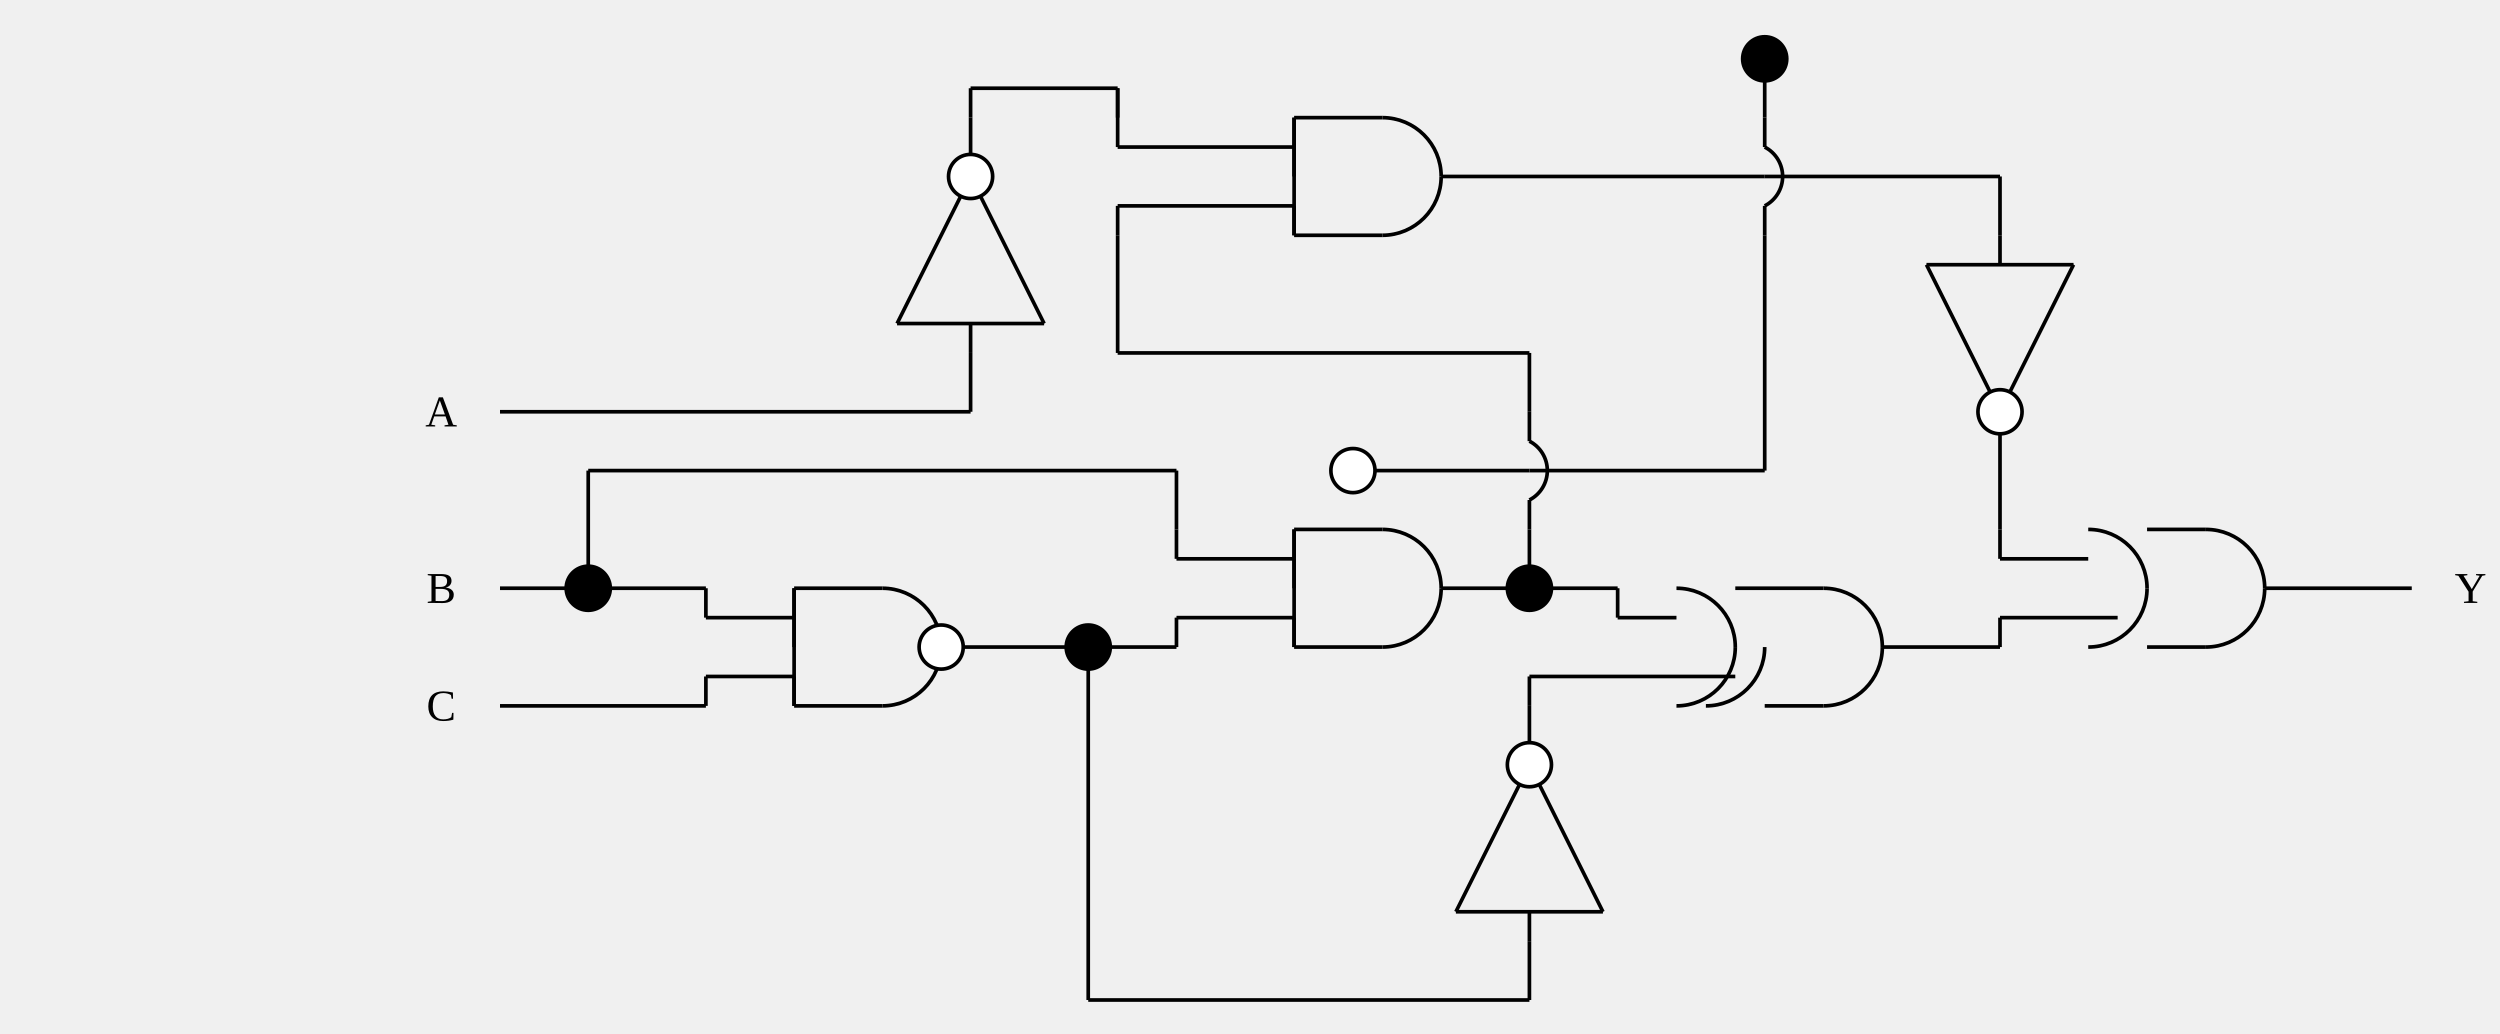
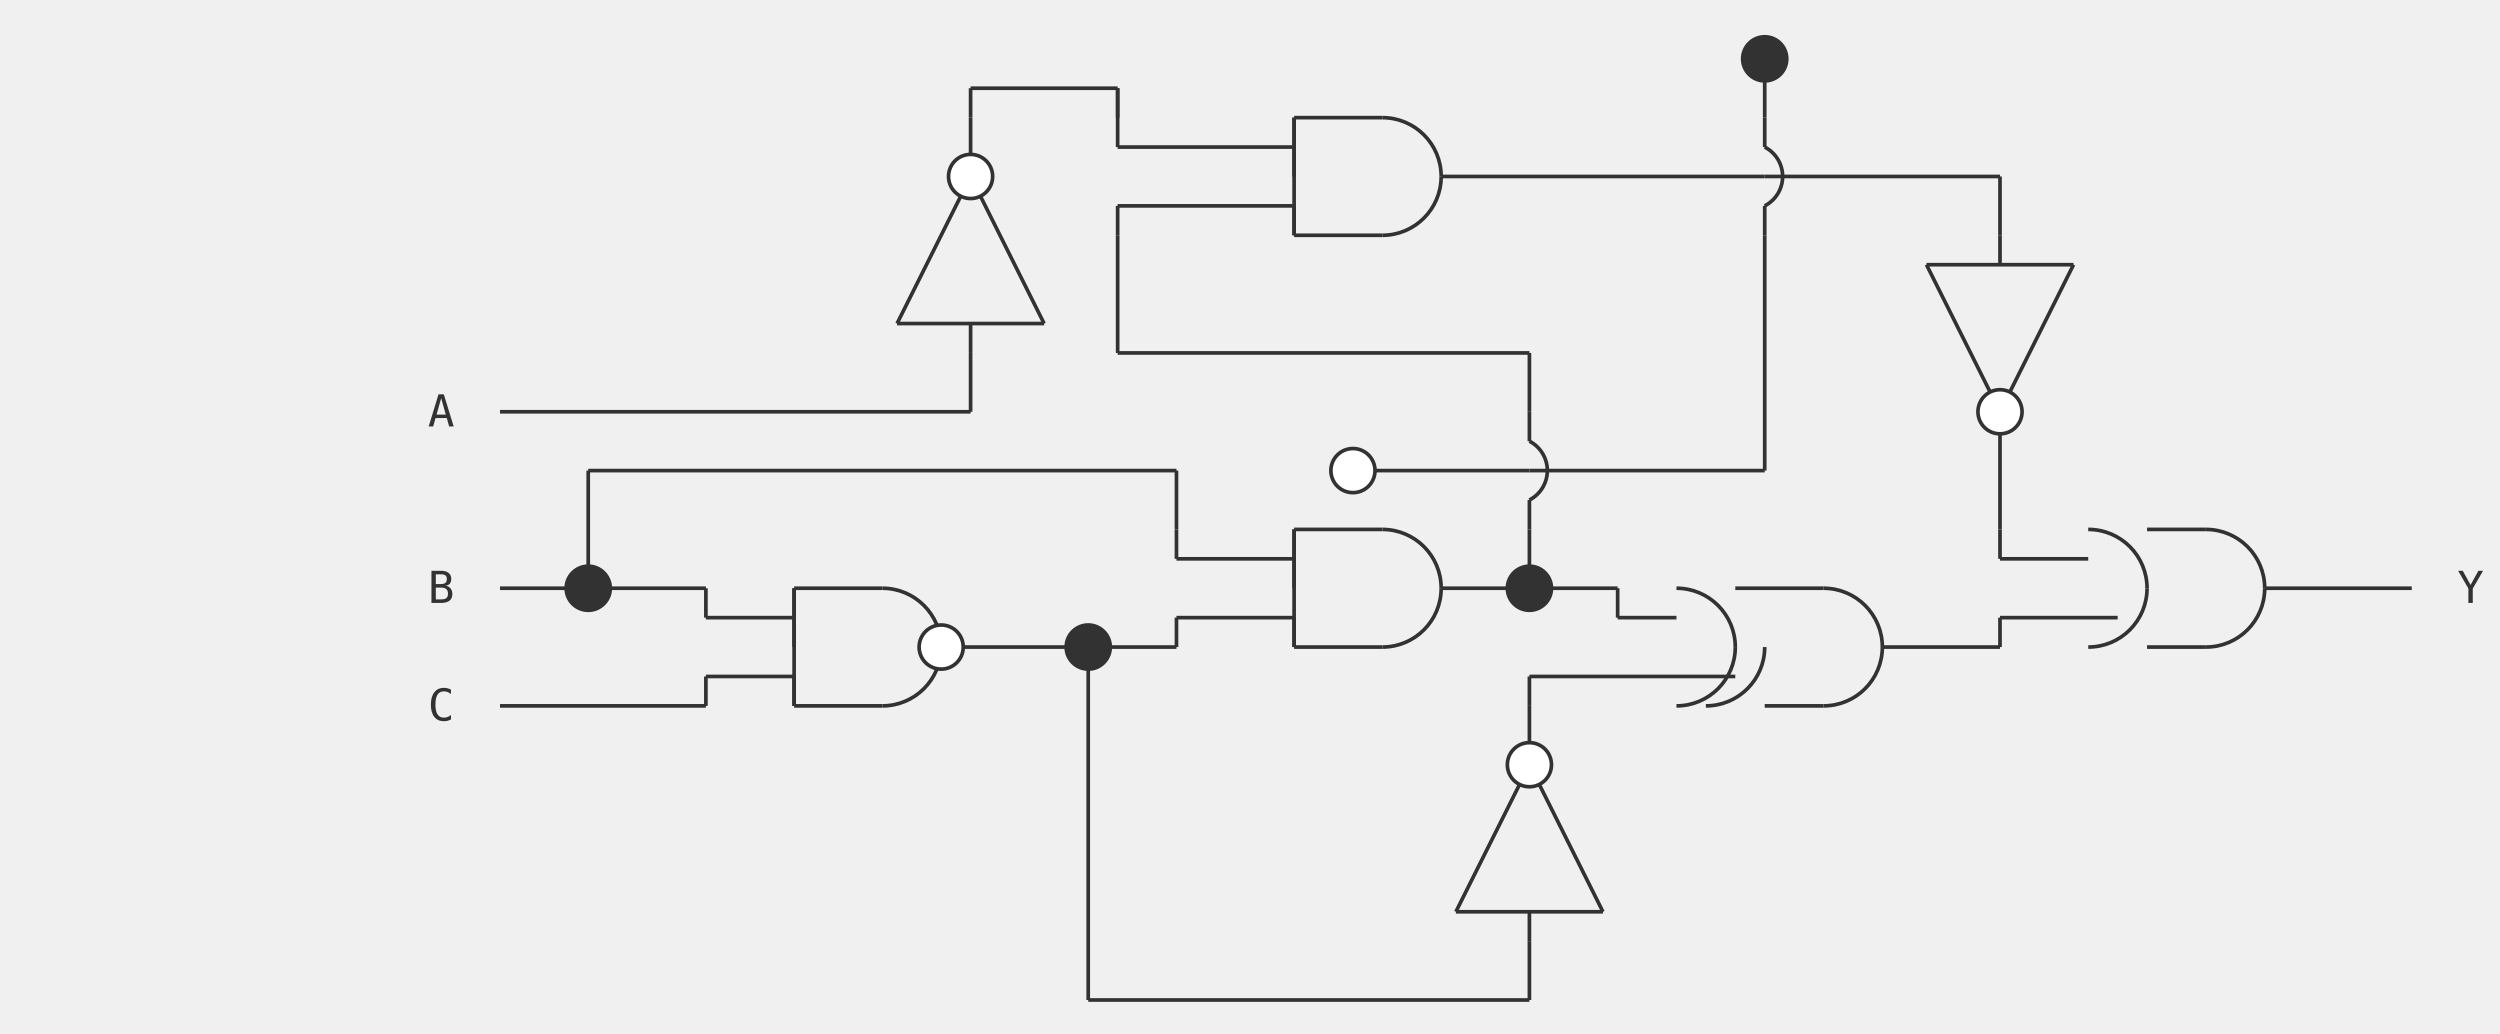
- <svg xmlns="http://www.w3.org/2000/svg" class="diagram" version="1.1" height="281" width="680">
+ <svg xmlns="http://www.w3.org/2000/svg" class="diagram" version="1.1" height="281" width="680" font-family="Menlo,Lucida Console,monospace">
+   <style type="text/css">
+      svg { color: #323232; }
+    @media (prefers-color-scheme: dark) {
+      svg { color: #C8C8C8; }
+ </style>
  <g transform="translate(8,16)">
    <path d="M 344,16 L 368,16" fill="none" stroke="currentColor" />
    <path d="M 384,32 L 472,32" fill="none" stroke="currentColor" />
    <path d="M 472,32 L 536,32" fill="none" stroke="currentColor" />
    <path d="M 344,48 L 368,48" fill="none" stroke="currentColor" />
    <path d="M 296,80 L 408,80" fill="none" stroke="currentColor" />
    <path d="M 128,96 L 256,96" fill="none" stroke="currentColor" />
    <path d="M 152,112 L 312,112" fill="none" stroke="currentColor" />
    <path d="M 360,112 L 408,112" fill="none" stroke="currentColor" />
    <path d="M 408,112 L 472,112" fill="none" stroke="currentColor" />
    <path d="M 344,128 L 368,128" fill="none" stroke="currentColor" />
    <path d="M 576,128 L 592,128" fill="none" stroke="currentColor" />
    <path d="M 128,144 L 152,144" fill="none" stroke="currentColor" />
    <path d="M 152,144 L 184,144" fill="none" stroke="currentColor" />
    <path d="M 208,144 L 232,144" fill="none" stroke="currentColor" />
    <path d="M 384,144 L 408,144" fill="none" stroke="currentColor" />
    <path d="M 408,144 L 432,144" fill="none" stroke="currentColor" />
    <path d="M 464,144 L 488,144" fill="none" stroke="currentColor" />
    <path d="M 608,144 L 648,144" fill="none" stroke="currentColor" />
    <path d="M 248,160 L 288,160" fill="none" stroke="currentColor" />
    <path d="M 288,160 L 312,160" fill="none" stroke="currentColor" />
    <path d="M 344,160 L 368,160" fill="none" stroke="currentColor" />
    <path d="M 504,160 L 536,160" fill="none" stroke="currentColor" />
    <path d="M 576,160 L 592,160" fill="none" stroke="currentColor" />
    <path d="M 128,176 L 184,176" fill="none" stroke="currentColor" />
    <path d="M 208,176 L 232,176" fill="none" stroke="currentColor" />
    <path d="M 472,176 L 488,176" fill="none" stroke="currentColor" />
    <path d="M 288,256 L 408,256" fill="none" stroke="currentColor" />
    <path d="M 256,8 L 296,8" fill="none" stroke="currentColor" />
    <path d="M 296,24 L 344,24" fill="none" stroke="currentColor" />
    <path d="M 296,40 L 344,40" fill="none" stroke="currentColor" />
    <path d="M 516,56 L 536,56" fill="none" stroke="currentColor" />
    <path d="M 536,56 L 556,56" fill="none" stroke="currentColor" />
    <path d="M 236,72 L 276,72" fill="none" stroke="currentColor" />
    <path d="M 312,136 L 344,136" fill="none" stroke="currentColor" />
    <path d="M 536,136 L 560,136" fill="none" stroke="currentColor" />
    <path d="M 184,152 L 208,152" fill="none" stroke="currentColor" />
    <path d="M 312,152 L 344,152" fill="none" stroke="currentColor" />
    <path d="M 432,152 L 448,152" fill="none" stroke="currentColor" />
    <path d="M 536,152 L 568,152" fill="none" stroke="currentColor" />
    <path d="M 184,168 L 208,168" fill="none" stroke="currentColor" />
    <path d="M 408,168 L 464,168" fill="none" stroke="currentColor" />
    <path d="M 388,232 L 428,232" fill="none" stroke="currentColor" />
    <path d="M 152,112 L 152,144" fill="none" stroke="currentColor" />
    <path d="M 208,144 L 208,176" fill="none" stroke="currentColor" />
    <path d="M 256,16 L 256,32" fill="none" stroke="currentColor" />
    <path d="M 256,80 L 256,96" fill="none" stroke="currentColor" />
    <path d="M 288,160 L 288,256" fill="none" stroke="currentColor" />
    <path d="M 296,8 L 296,24" fill="none" stroke="currentColor" />
    <path d="M 296,48 L 296,80" fill="none" stroke="currentColor" />
    <path d="M 312,112 L 312,128" fill="none" stroke="currentColor" />
    <path d="M 344,16 L 344,48" fill="none" stroke="currentColor" />
    <path d="M 344,128 L 344,160" fill="none" stroke="currentColor" />
    <path d="M 408,80 L 408,96" fill="none" stroke="currentColor" />
    <path d="M 408,128 L 408,144" fill="none" stroke="currentColor" />
    <path d="M 408,176 L 408,192" fill="none" stroke="currentColor" />
    <path d="M 408,240 L 408,256" fill="none" stroke="currentColor" />
    <path d="M 472,0 L 472,16" fill="none" stroke="currentColor" />
    <path d="M 472,48 L 472,112" fill="none" stroke="currentColor" />
    <path d="M 536,32 L 536,48" fill="none" stroke="currentColor" />
    <path d="M 536,96 L 536,128" fill="none" stroke="currentColor" />
    <path d="M 236,72 L 256,32" fill="none" stroke="currentColor" />
    <path d="M 388,232 L 408,192" fill="none" stroke="currentColor" />
    <path d="M 536,96 L 556,56" fill="none" stroke="currentColor" />
    <path d="M 256,32 L 276,72" fill="none" stroke="currentColor" />
    <path d="M 408,192 L 428,232" fill="none" stroke="currentColor" />
    <path d="M 516,56 L 536,96" fill="none" stroke="currentColor" />
    <path d="M 184,144 L 184,152" fill="none" stroke="currentColor" />
    <path d="M 184,168 L 184,176" fill="none" stroke="currentColor" />
    <path d="M 208,144 L 208,152" fill="none" stroke="currentColor" />
    <path d="M 208,152 L 208,160" fill="none" stroke="currentColor" />
    <path d="M 208,168 L 208,176" fill="none" stroke="currentColor" />
    <path d="M 256,8 L 256,16" fill="none" stroke="currentColor" />
    <path d="M 256,72 L 256,80" fill="none" stroke="currentColor" />
    <path d="M 296,8 L 296,16" fill="none" stroke="currentColor" />
    <path d="M 296,40 L 296,48" fill="none" stroke="currentColor" />
    <path d="M 312,128 L 312,136" fill="none" stroke="currentColor" />
    <path d="M 312,152 L 312,160" fill="none" stroke="currentColor" />
    <path d="M 344,16 L 344,24" fill="none" stroke="currentColor" />
    <path d="M 344,24 L 344,32" fill="none" stroke="currentColor" />
    <path d="M 344,40 L 344,48" fill="none" stroke="currentColor" />
    <path d="M 344,128 L 344,136" fill="none" stroke="currentColor" />
    <path d="M 344,136 L 344,144" fill="none" stroke="currentColor" />
    <path d="M 344,152 L 344,160" fill="none" stroke="currentColor" />
    <path d="M 408,168 L 408,176" fill="none" stroke="currentColor" />
    <path d="M 408,232 L 408,240" fill="none" stroke="currentColor" />
    <path d="M 432,144 L 432,152" fill="none" stroke="currentColor" />
    <path d="M 536,48 L 536,56" fill="none" stroke="currentColor" />
    <path d="M 536,128 L 536,136" fill="none" stroke="currentColor" />
    <path d="M 536,152 L 536,160" fill="none" stroke="currentColor" />
    <path d="M 368,16 A 16,16 0 0,1 384,32" fill="none" stroke="currentColor" />
    <path d="M 384,32 A 16,16 0 0,1 368,48" fill="none" stroke="currentColor" />
    <path d="M 368,128 A 16,16 0 0,1 384,144" fill="none" stroke="currentColor" />
    <path d="M 560,128 A 16,16 0 0,1 576,144" fill="none" stroke="currentColor" />
    <path d="M 592,128 A 16,16 0 0,1 608,144" fill="none" stroke="currentColor" />
    <path d="M 232,144 A 16,16 0 0,1 248,160" fill="none" stroke="currentColor" />
    <path d="M 448,144 A 16,16 0 0,1 464,160" fill="none" stroke="currentColor" />
    <path d="M 488,144 A 16,16 0 0,1 504,160" fill="none" stroke="currentColor" />
    <path d="M 384,144 A 16,16 0 0,1 368,160" fill="none" stroke="currentColor" />
    <path d="M 576,144 A 16,16 0 0,1 560,160" fill="none" stroke="currentColor" />
    <path d="M 608,144 A 16,16 0 0,1 592,160" fill="none" stroke="currentColor" />
    <path d="M 248,160 A 16,16 0 0,1 232,176" fill="none" stroke="currentColor" />
    <path d="M 464,160 A 16,16 0 0,1 448,176" fill="none" stroke="currentColor" />
    <path d="M 472,160 A 16,16 0 0,1 456,176" fill="none" stroke="currentColor" />
    <path d="M 504,160 A 16,16 0 0,1 488,176" fill="none" stroke="currentColor" />
    <circle cx="152" cy="144" r="6" stroke="currentColor" fill="currentColor" />
    <circle cx="248" cy="160" r="6" stroke="currentColor" fill="#fff" />
    <circle cx="256" cy="32" r="6" stroke="currentColor" fill="#fff" />
    <circle cx="288" cy="160" r="6" stroke="currentColor" fill="currentColor" />
    <circle cx="360" cy="112" r="6" stroke="currentColor" fill="#fff" />
    <circle cx="408" cy="144" r="6" stroke="currentColor" fill="currentColor" />
    <circle cx="408" cy="192" r="6" stroke="currentColor" fill="#fff" />
    <circle cx="472" cy="0" r="6" stroke="currentColor" fill="currentColor" />
    <circle cx="536" cy="96" r="6" stroke="currentColor" fill="#fff" />
    <path d="M 472,16 L 472,24" fill="none" stroke="currentColor" />
    <path d="M 472,40 L 472,48" fill="none" stroke="currentColor" />
    <path d="M 472,24 A 9,9 0 0,1 472,40" fill="none" stroke="currentColor" />
    <path d="M 408,96 L 408,104" fill="none" stroke="currentColor" />
    <path d="M 408,120 L 408,128" fill="none" stroke="currentColor" />
    <path d="M 408,104 A 9,9 0 0,1 408,120" fill="none" stroke="currentColor" />
    <text text-anchor="middle" x="112" y="100" fill="currentColor" style="font-size:1em">A</text>
    <text text-anchor="middle" x="112" y="148" fill="currentColor" style="font-size:1em">B</text>
    <text text-anchor="middle" x="112" y="180" fill="currentColor" style="font-size:1em">C</text>
    <text text-anchor="middle" x="664" y="148" fill="currentColor" style="font-size:1em">Y</text>
  </g>
</svg>
